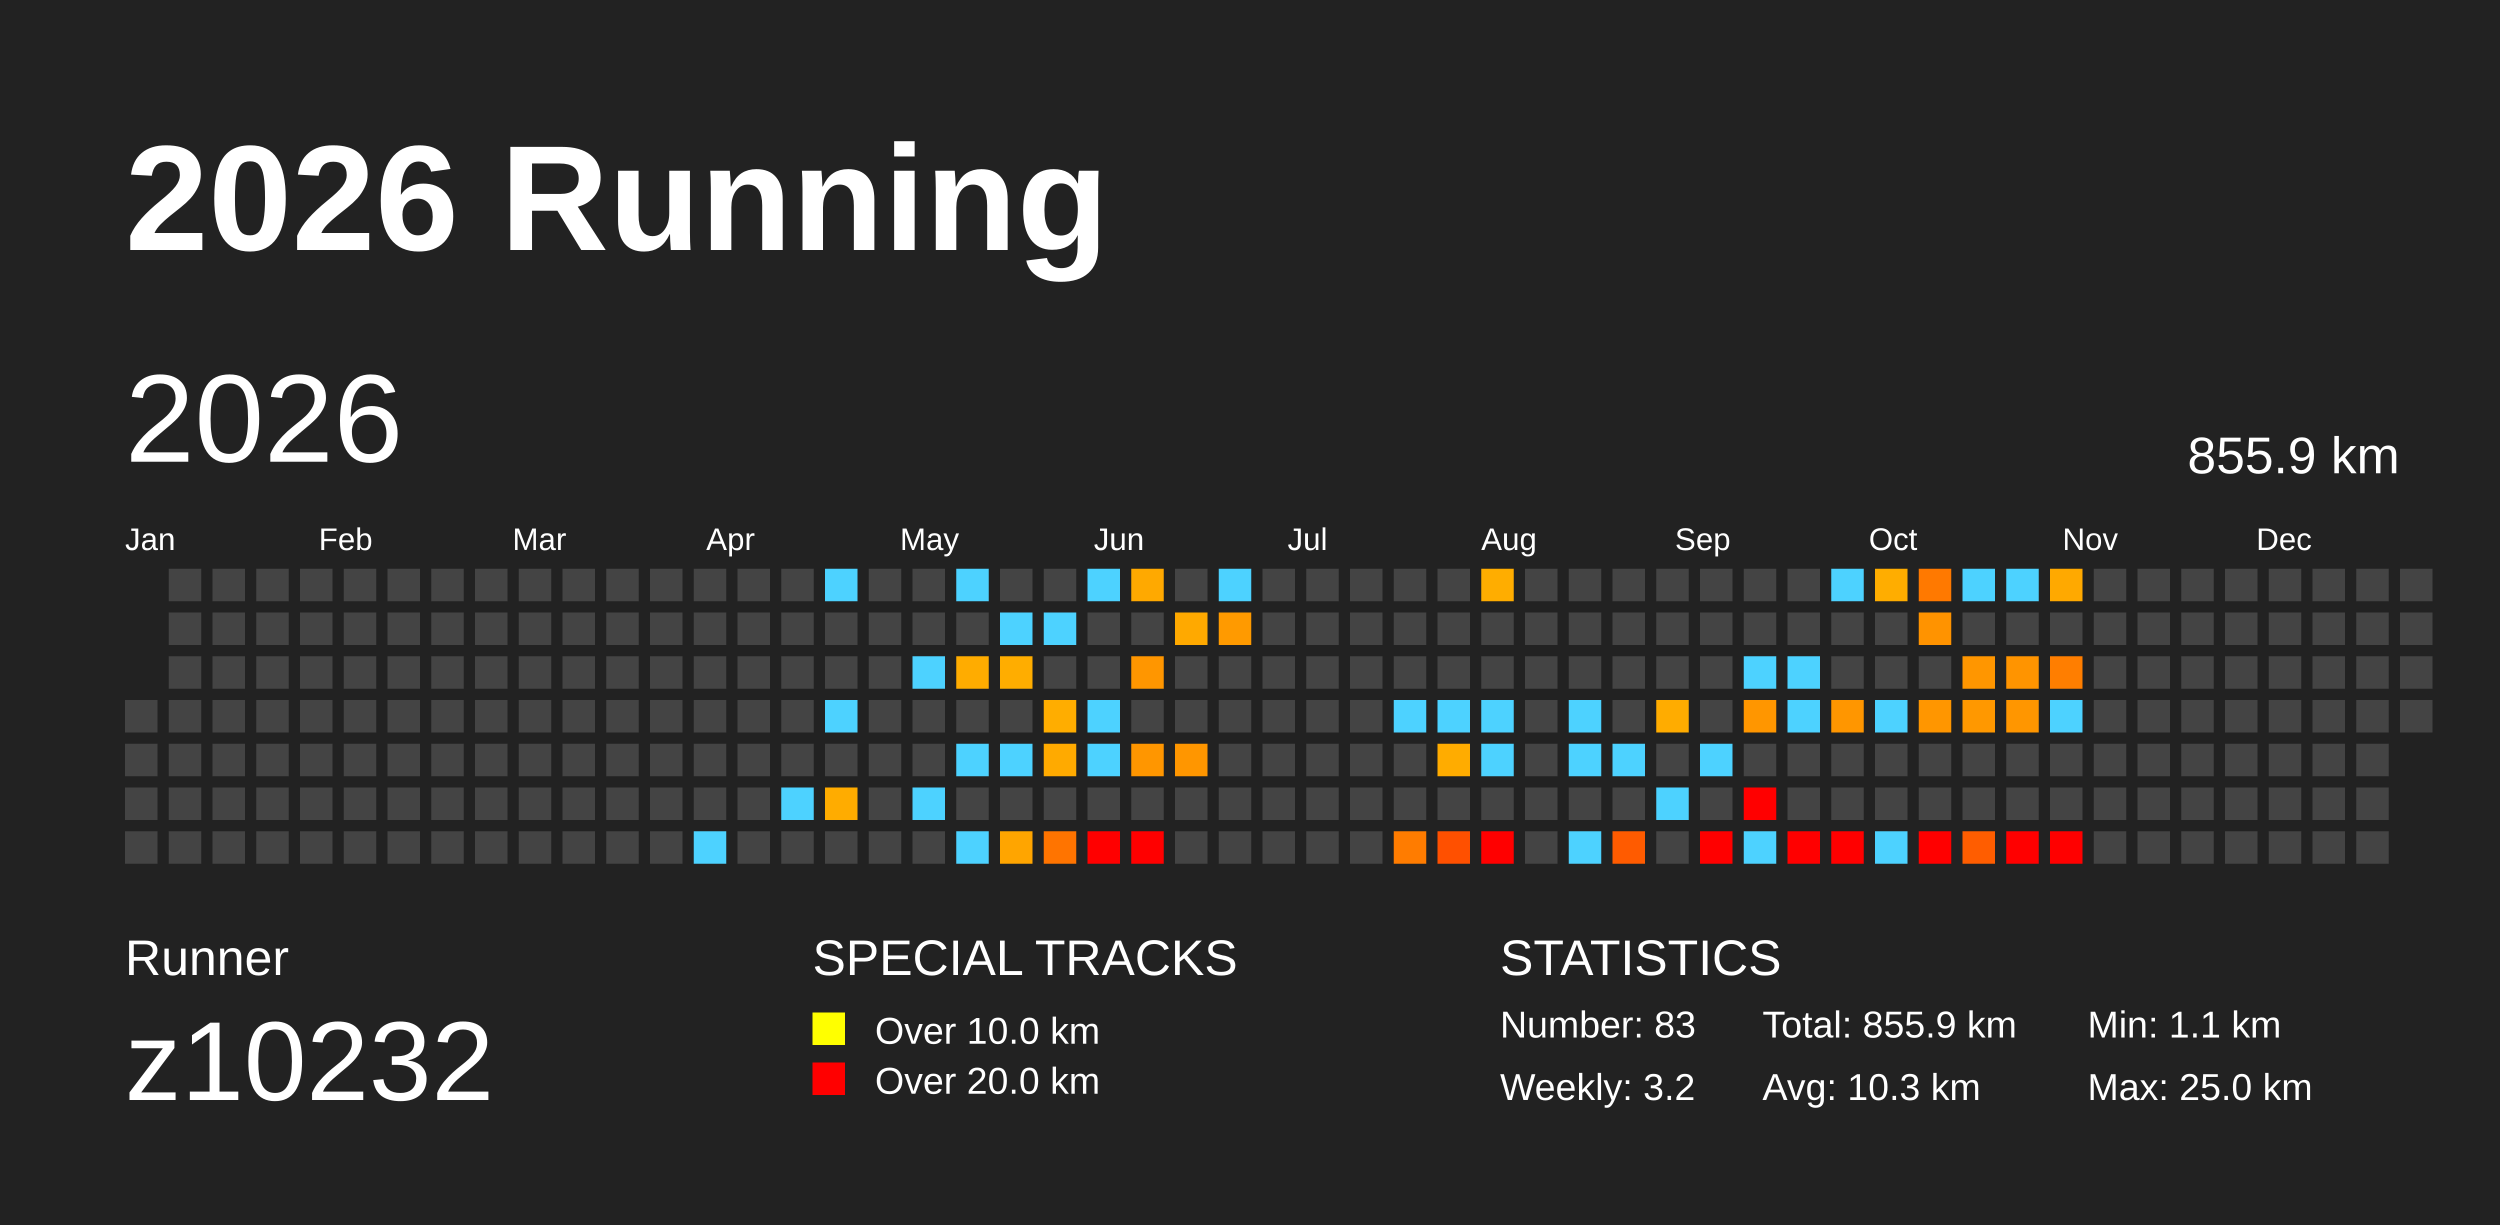
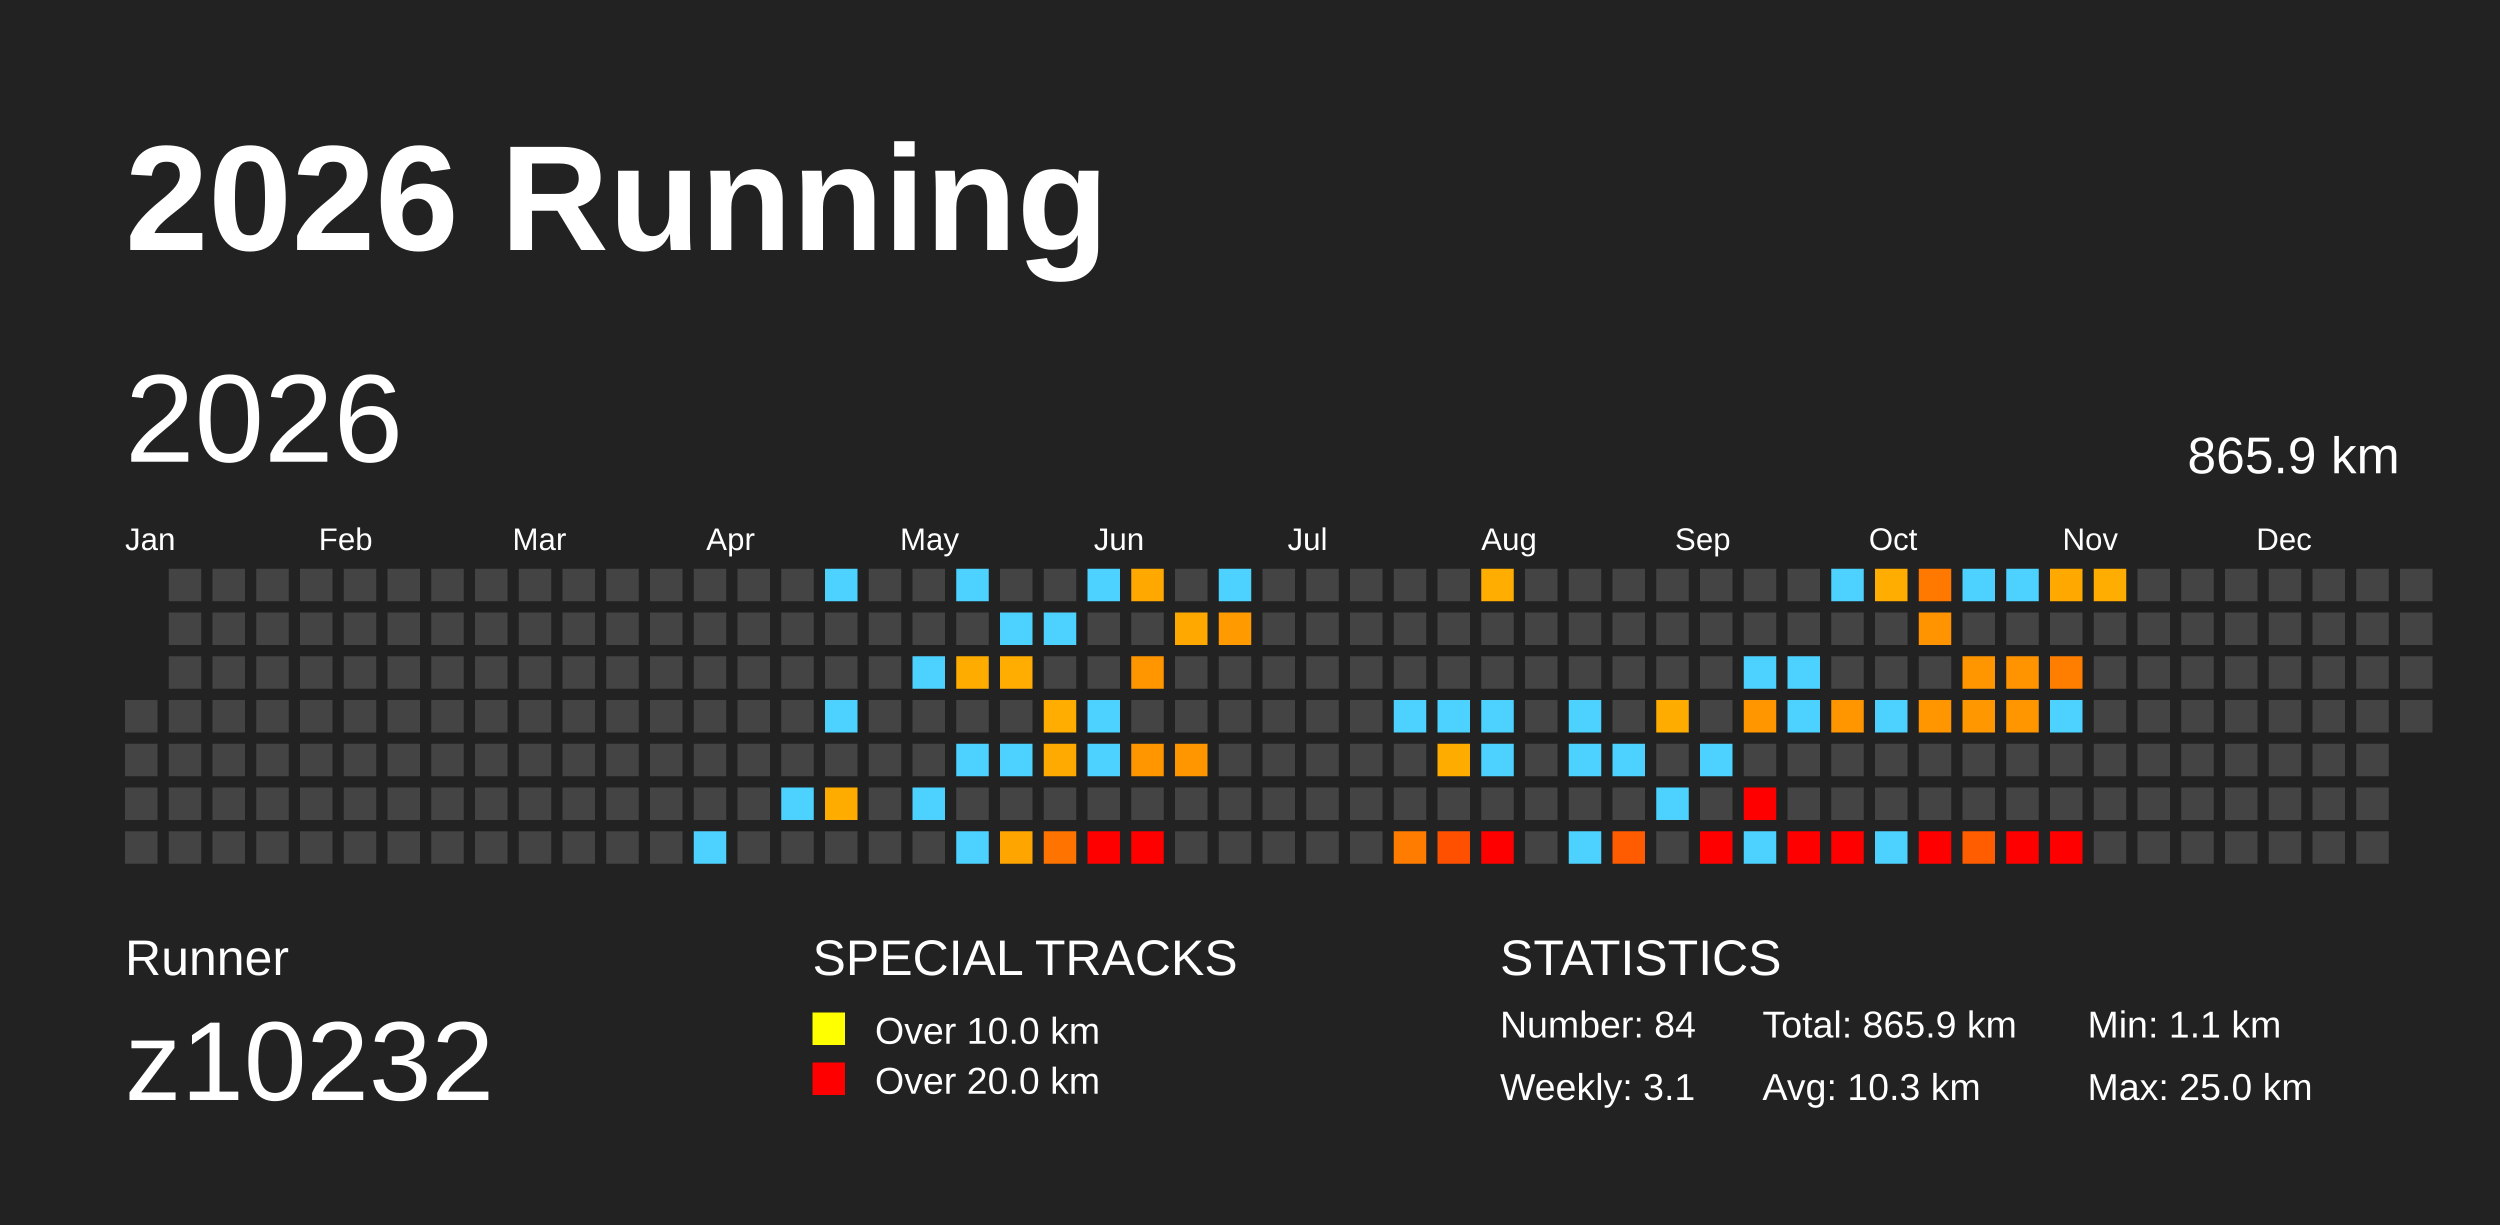
<svg xmlns="http://www.w3.org/2000/svg" baseProfile="full" height="98mm" version="1.1" viewBox="0,0,200,98" width="200mm">
  <defs>
    <pattern height="2" id="indoor-stripe" patternUnits="userSpaceOnUse" width="2">
      <line stroke="white" stroke-opacity="0.45" stroke-width="0.5" x1="0" x2="2" y1="2" y2="0" />
    </pattern>
  </defs>
  <rect fill="#222222" height="98" width="200" x="0" y="0" />
  <text fill="#FFFFFF" style="font-size:12px; font-family:Arial; font-weight:bold;" x="10" y="20">2026 Running</text>
  <text fill="#FFFFFF" style="font-size:4px; font-family:Arial" x="10" y="78">Runner</text>
  <text fill="#FFFFFF" style="font-size:9px; font-family:Arial" x="10" y="88">z10232</text>
  <text fill="#FFFFFF" style="font-size:4px; font-family:Arial" x="65" y="78">SPECIAL TRACKS</text>
  <rect fill="yellow" height="2.6" width="2.6" x="65" y="81" />
  <text fill="#FFFFFF" style="font-size:3px; font-family:Arial" x="70" y="83.5">Over 10.0 km</text>
  <rect fill="red" height="2.6" width="2.6" x="65" y="85" />
  <text fill="#FFFFFF" style="font-size:3px; font-family:Arial" x="70" y="87.5">Over 20.0 km</text>
  <text fill="#FFFFFF" style="font-size:4px; font-family:Arial" x="120" y="78">STATISTICS</text>
-   <text fill="#FFFFFF" style="font-size:3px; font-family:Arial" x="120" y="83">Number: 83</text>
-   <text fill="#FFFFFF" style="font-size:3px; font-family:Arial" x="120" y="88">Weekly: 3.2</text>
-   <text fill="#FFFFFF" style="font-size:3px; font-family:Arial" x="141" y="83">Total: 855.9 km</text>
+   <text fill="#FFFFFF" style="font-size:3px; font-family:Arial" x="120" y="83">Number: 84</text>
+   <text fill="#FFFFFF" style="font-size:3px; font-family:Arial" x="120" y="88">Weekly: 3.1</text>
+   <text fill="#FFFFFF" style="font-size:3px; font-family:Arial" x="141" y="83">Total: 865.9 km</text>
  <text fill="#FFFFFF" style="font-size:3px; font-family:Arial" x="141" y="88">Avg: 10.3 km</text>
  <text fill="#FFFFFF" style="font-size:3px; font-family:Arial" x="167" y="83">Min: 1.1 km</text>
  <text fill="#FFFFFF" style="font-size:3px; font-family:Arial" x="167" y="88">Max: 25.0 km</text>
  <text dominant-baseline="hanging" fill="#FFFFFF" style="font-size:10.0px; font-family:Arial;" x="10" y="30">2026</text>
-   <text dominant-baseline="hanging" fill="#FFFFFF" style="font-size:4.125px; font-family:Arial;" x="175" y="35">855.9 km</text>
+   <text dominant-baseline="hanging" fill="#FFFFFF" style="font-size:4.125px; font-family:Arial;" x="175" y="35">865.9 km</text>
  <text fill="#FFFFFF" style="font-size:2.5px; font-family:Arial" x="10.0" y="44">Jan</text>
  <text fill="#FFFFFF" style="font-size:2.5px; font-family:Arial" x="25.5" y="44">Feb</text>
  <text fill="#FFFFFF" style="font-size:2.5px; font-family:Arial" x="41.0" y="44">Mar</text>
  <text fill="#FFFFFF" style="font-size:2.5px; font-family:Arial" x="56.5" y="44">Apr</text>
  <text fill="#FFFFFF" style="font-size:2.5px; font-family:Arial" x="72.0" y="44">May</text>
  <text fill="#FFFFFF" style="font-size:2.5px; font-family:Arial" x="87.5" y="44">Jun</text>
  <text fill="#FFFFFF" style="font-size:2.5px; font-family:Arial" x="103.0" y="44">Jul</text>
  <text fill="#FFFFFF" style="font-size:2.5px; font-family:Arial" x="118.5" y="44">Aug</text>
  <text fill="#FFFFFF" style="font-size:2.5px; font-family:Arial" x="134.0" y="44">Sep</text>
  <text fill="#FFFFFF" style="font-size:2.5px; font-family:Arial" x="149.5" y="44">Oct</text>
  <text fill="#FFFFFF" style="font-size:2.5px; font-family:Arial" x="165.0" y="44">Nov</text>
  <text fill="#FFFFFF" style="font-size:2.5px; font-family:Arial" x="180.5" y="44">Dec</text>
  <rect fill="#444444" height="2.6" width="2.6" x="10.0" y="56.0" />
  <rect fill="#444444" height="2.6" width="2.6" x="10.0" y="59.5" />
  <rect fill="#444444" height="2.6" width="2.6" x="10.0" y="63.0" />
  <rect fill="#444444" height="2.6" width="2.6" x="10.0" y="66.5" />
  <rect fill="#444444" height="2.6" width="2.6" x="13.5" y="45.5" />
  <rect fill="#444444" height="2.6" width="2.6" x="13.5" y="49.0" />
  <rect fill="#444444" height="2.6" width="2.6" x="13.5" y="52.5" />
  <rect fill="#444444" height="2.6" width="2.6" x="13.5" y="56.0" />
  <rect fill="#444444" height="2.6" width="2.6" x="13.5" y="59.5" />
  <rect fill="#444444" height="2.6" width="2.6" x="13.5" y="63.0" />
  <rect fill="#444444" height="2.6" width="2.6" x="13.5" y="66.5" />
  <rect fill="#444444" height="2.6" width="2.6" x="17.0" y="45.5" />
  <rect fill="#444444" height="2.6" width="2.6" x="17.0" y="49.0" />
  <rect fill="#444444" height="2.6" width="2.6" x="17.0" y="52.5" />
  <rect fill="#444444" height="2.6" width="2.6" x="17.0" y="56.0" />
  <rect fill="#444444" height="2.6" width="2.6" x="17.0" y="59.5" />
  <rect fill="#444444" height="2.6" width="2.6" x="17.0" y="63.0" />
  <rect fill="#444444" height="2.6" width="2.6" x="17.0" y="66.5" />
  <rect fill="#444444" height="2.6" width="2.6" x="20.5" y="45.5" />
  <rect fill="#444444" height="2.6" width="2.6" x="20.5" y="49.0" />
  <rect fill="#444444" height="2.6" width="2.6" x="20.5" y="52.5" />
  <rect fill="#444444" height="2.6" width="2.6" x="20.5" y="56.0" />
  <rect fill="#444444" height="2.6" width="2.6" x="20.5" y="59.5" />
  <rect fill="#444444" height="2.6" width="2.6" x="20.5" y="63.0" />
  <rect fill="#444444" height="2.6" width="2.6" x="20.5" y="66.5" />
  <rect fill="#444444" height="2.6" width="2.6" x="24.0" y="45.5" />
  <rect fill="#444444" height="2.6" width="2.6" x="24.0" y="49.0" />
  <rect fill="#444444" height="2.6" width="2.6" x="24.0" y="52.5" />
  <rect fill="#444444" height="2.6" width="2.6" x="24.0" y="56.0" />
  <rect fill="#444444" height="2.6" width="2.6" x="24.0" y="59.5" />
  <rect fill="#444444" height="2.6" width="2.6" x="24.0" y="63.0" />
  <rect fill="#444444" height="2.6" width="2.6" x="24.0" y="66.5" />
  <rect fill="#444444" height="2.6" width="2.6" x="27.5" y="45.5" />
  <rect fill="#444444" height="2.6" width="2.6" x="27.5" y="49.0" />
  <rect fill="#444444" height="2.6" width="2.6" x="27.5" y="52.5" />
  <rect fill="#444444" height="2.6" width="2.6" x="27.5" y="56.0" />
  <rect fill="#444444" height="2.6" width="2.6" x="27.5" y="59.5" />
  <rect fill="#444444" height="2.6" width="2.6" x="27.5" y="63.0" />
  <rect fill="#444444" height="2.6" width="2.6" x="27.5" y="66.5" />
  <rect fill="#444444" height="2.6" width="2.6" x="31.0" y="45.5" />
  <rect fill="#444444" height="2.6" width="2.6" x="31.0" y="49.0" />
  <rect fill="#444444" height="2.6" width="2.6" x="31.0" y="52.5" />
  <rect fill="#444444" height="2.6" width="2.6" x="31.0" y="56.0" />
  <rect fill="#444444" height="2.6" width="2.6" x="31.0" y="59.5" />
  <rect fill="#444444" height="2.6" width="2.6" x="31.0" y="63.0" />
  <rect fill="#444444" height="2.6" width="2.6" x="31.0" y="66.5" />
  <rect fill="#444444" height="2.6" width="2.6" x="34.5" y="45.5" />
  <rect fill="#444444" height="2.6" width="2.6" x="34.5" y="49.0" />
  <rect fill="#444444" height="2.6" width="2.6" x="34.5" y="52.5" />
  <rect fill="#444444" height="2.6" width="2.6" x="34.5" y="56.0" />
  <rect fill="#444444" height="2.6" width="2.6" x="34.5" y="59.5" />
  <rect fill="#444444" height="2.6" width="2.6" x="34.5" y="63.0" />
  <rect fill="#444444" height="2.6" width="2.6" x="34.5" y="66.5" />
  <rect fill="#444444" height="2.6" width="2.6" x="38.0" y="45.5" />
  <rect fill="#444444" height="2.6" width="2.6" x="38.0" y="49.0" />
  <rect fill="#444444" height="2.6" width="2.6" x="38.0" y="52.5" />
  <rect fill="#444444" height="2.6" width="2.6" x="38.0" y="56.0" />
  <rect fill="#444444" height="2.6" width="2.6" x="38.0" y="59.5" />
  <rect fill="#444444" height="2.6" width="2.6" x="38.0" y="63.0" />
  <rect fill="#444444" height="2.6" width="2.6" x="38.0" y="66.5" />
  <rect fill="#444444" height="2.6" width="2.6" x="41.5" y="45.5" />
  <rect fill="#444444" height="2.6" width="2.6" x="41.5" y="49.0" />
  <rect fill="#444444" height="2.6" width="2.6" x="41.5" y="52.5" />
  <rect fill="#444444" height="2.6" width="2.6" x="41.5" y="56.0" />
  <rect fill="#444444" height="2.6" width="2.6" x="41.5" y="59.5" />
  <rect fill="#444444" height="2.6" width="2.6" x="41.5" y="63.0" />
  <rect fill="#444444" height="2.6" width="2.6" x="41.5" y="66.5" />
  <rect fill="#444444" height="2.6" width="2.6" x="45.0" y="45.5" />
  <rect fill="#444444" height="2.6" width="2.6" x="45.0" y="49.0" />
  <rect fill="#444444" height="2.6" width="2.6" x="45.0" y="52.5" />
  <rect fill="#444444" height="2.6" width="2.6" x="45.0" y="56.0" />
  <rect fill="#444444" height="2.6" width="2.6" x="45.0" y="59.5" />
  <rect fill="#444444" height="2.6" width="2.6" x="45.0" y="63.0" />
  <rect fill="#444444" height="2.6" width="2.6" x="45.0" y="66.5" />
  <rect fill="#444444" height="2.6" width="2.6" x="48.5" y="45.5" />
  <rect fill="#444444" height="2.6" width="2.6" x="48.5" y="49.0" />
  <rect fill="#444444" height="2.6" width="2.6" x="48.5" y="52.5" />
  <rect fill="#444444" height="2.6" width="2.6" x="48.5" y="56.0" />
  <rect fill="#444444" height="2.6" width="2.6" x="48.5" y="59.5" />
  <rect fill="#444444" height="2.6" width="2.6" x="48.5" y="63.0" />
  <rect fill="#444444" height="2.6" width="2.6" x="48.5" y="66.5" />
  <rect fill="#444444" height="2.6" width="2.6" x="52.0" y="45.5" />
  <rect fill="#444444" height="2.6" width="2.6" x="52.0" y="49.0" />
  <rect fill="#444444" height="2.6" width="2.6" x="52.0" y="52.5" />
  <rect fill="#444444" height="2.6" width="2.6" x="52.0" y="56.0" />
  <rect fill="#444444" height="2.6" width="2.6" x="52.0" y="59.5" />
  <rect fill="#444444" height="2.6" width="2.6" x="52.0" y="63.0" />
  <rect fill="#444444" height="2.6" width="2.6" x="52.0" y="66.5" />
  <rect fill="#444444" height="2.6" width="2.6" x="55.5" y="45.5" />
  <rect fill="#444444" height="2.6" width="2.6" x="55.5" y="49.0" />
  <rect fill="#444444" height="2.6" width="2.6" x="55.5" y="52.5" />
  <rect fill="#444444" height="2.6" width="2.6" x="55.5" y="56.0" />
  <rect fill="#444444" height="2.6" width="2.6" x="55.5" y="59.5" />
  <rect fill="#444444" height="2.6" width="2.6" x="55.5" y="63.0" />
  <rect fill="#4dd2ff" height="2.6" width="2.6" x="55.5" y="66.5" />
  <rect fill="#444444" height="2.6" width="2.6" x="59.0" y="45.5" />
  <rect fill="#444444" height="2.6" width="2.6" x="59.0" y="49.0" />
  <rect fill="#444444" height="2.6" width="2.6" x="59.0" y="52.5" />
  <rect fill="#444444" height="2.6" width="2.6" x="59.0" y="56.0" />
  <rect fill="#444444" height="2.6" width="2.6" x="59.0" y="59.5" />
  <rect fill="#444444" height="2.6" width="2.6" x="59.0" y="63.0" />
  <rect fill="#444444" height="2.6" width="2.6" x="59.0" y="66.5" />
  <rect fill="#444444" height="2.6" width="2.6" x="62.5" y="45.5" />
  <rect fill="#444444" height="2.6" width="2.6" x="62.5" y="49.0" />
  <rect fill="#444444" height="2.6" width="2.6" x="62.5" y="52.5" />
  <rect fill="#444444" height="2.6" width="2.6" x="62.5" y="56.0" />
  <rect fill="#444444" height="2.6" width="2.6" x="62.5" y="59.5" />
  <rect fill="#4dd2ff" height="2.6" width="2.6" x="62.5" y="63.0" />
  <rect fill="#444444" height="2.6" width="2.6" x="62.5" y="66.5" />
  <rect fill="#4dd2ff" height="2.6" width="2.6" x="66.0" y="45.5" />
  <rect fill="#444444" height="2.6" width="2.6" x="66.0" y="49.0" />
  <rect fill="#444444" height="2.6" width="2.6" x="66.0" y="52.5" />
  <rect fill="#4dd2ff" height="2.6" width="2.6" x="66.0" y="56.0" />
  <rect fill="#444444" height="2.6" width="2.6" x="66.0" y="59.5" />
  <rect fill="#ffac00" height="2.6" width="2.6" x="66.0" y="63.0" />
  <rect fill="#444444" height="2.6" width="2.6" x="66.0" y="66.5" />
  <rect fill="#444444" height="2.6" width="2.6" x="69.5" y="45.5" />
  <rect fill="#444444" height="2.6" width="2.6" x="69.5" y="49.0" />
  <rect fill="#444444" height="2.6" width="2.6" x="69.5" y="52.5" />
  <rect fill="#444444" height="2.6" width="2.6" x="69.5" y="56.0" />
  <rect fill="#444444" height="2.6" width="2.6" x="69.5" y="59.5" />
  <rect fill="#444444" height="2.6" width="2.6" x="69.5" y="63.0" />
  <rect fill="#444444" height="2.6" width="2.6" x="69.5" y="66.5" />
  <rect fill="#444444" height="2.6" width="2.6" x="73.0" y="45.5" />
  <rect fill="#444444" height="2.6" width="2.6" x="73.0" y="49.0" />
  <rect fill="#4dd2ff" height="2.6" width="2.6" x="73.0" y="52.5" />
  <rect fill="#444444" height="2.6" width="2.6" x="73.0" y="56.0" />
  <rect fill="#444444" height="2.6" width="2.6" x="73.0" y="59.5" />
  <rect fill="#4dd2ff" height="2.6" width="2.6" x="73.0" y="63.0" />
  <rect fill="#444444" height="2.6" width="2.6" x="73.0" y="66.5" />
  <rect fill="#4dd2ff" height="2.6" width="2.6" x="76.5" y="45.5" />
  <rect fill="#444444" height="2.6" width="2.6" x="76.5" y="49.0" />
  <rect fill="#ffac00" height="2.6" width="2.6" x="76.5" y="52.5" />
  <rect fill="#444444" height="2.6" width="2.6" x="76.5" y="56.0" />
  <rect fill="#4dd2ff" height="2.6" width="2.6" x="76.5" y="59.5" />
  <rect fill="#444444" height="2.6" width="2.6" x="76.5" y="63.0" />
  <rect fill="#4dd2ff" height="2.6" width="2.6" x="76.5" y="66.5" />
  <rect fill="#444444" height="2.6" width="2.6" x="80.0" y="45.5" />
  <rect fill="#4dd2ff" height="2.6" width="2.6" x="80.0" y="49.0" />
  <rect fill="#ffad00" height="2.6" width="2.6" x="80.0" y="52.5" />
  <rect fill="#444444" height="2.6" width="2.6" x="80.0" y="56.0" />
  <rect fill="#4dd2ff" height="2.6" width="2.6" x="80.0" y="59.5" />
  <rect fill="#444444" height="2.6" width="2.6" x="80.0" y="63.0" />
  <rect fill="#ffa500" height="2.6" width="2.6" x="80.0" y="66.5" />
  <rect fill="#444444" height="2.6" width="2.6" x="83.5" y="45.5" />
  <rect fill="#4dd2ff" height="2.6" width="2.6" x="83.5" y="49.0" />
  <rect fill="#444444" height="2.6" width="2.6" x="83.5" y="52.5" />
  <rect fill="#ffad00" height="2.6" width="2.6" x="83.5" y="56.0" />
  <rect fill="#ffaa00" height="2.6" width="2.6" x="83.5" y="59.5" />
  <rect fill="#444444" height="2.6" width="2.6" x="83.5" y="63.0" />
  <rect fill="#ff7400" height="2.6" width="2.6" x="83.5" y="66.5" />
  <rect fill="#4dd2ff" height="2.6" width="2.6" x="87.0" y="45.5" />
  <rect fill="#444444" height="2.6" width="2.6" x="87.0" y="49.0" />
  <rect fill="#444444" height="2.6" width="2.6" x="87.0" y="52.5" />
  <rect fill="#4dd2ff" height="2.6" width="2.6" x="87.0" y="56.0" />
  <rect fill="#4dd2ff" height="2.6" width="2.6" x="87.0" y="59.5" />
  <rect fill="#444444" height="2.6" width="2.6" x="87.0" y="63.0" />
  <rect fill="red" height="2.6" width="2.6" x="87.0" y="66.5" />
  <rect fill="#ffa900" height="2.6" width="2.6" x="90.5" y="45.5" />
  <rect fill="#444444" height="2.6" width="2.6" x="90.5" y="49.0" />
  <rect fill="#ff9600" height="2.6" width="2.6" x="90.5" y="52.5" />
  <rect fill="#444444" height="2.6" width="2.6" x="90.5" y="56.0" />
  <rect fill="#ff9600" height="2.6" width="2.6" x="90.5" y="59.5" />
  <rect fill="#444444" height="2.6" width="2.6" x="90.5" y="63.0" />
  <rect fill="red" height="2.6" width="2.6" x="90.5" y="66.5" />
  <rect fill="#444444" height="2.6" width="2.6" x="94.0" y="45.5" />
  <rect fill="#ffa900" height="2.6" width="2.6" x="94.0" y="49.0" />
  <rect fill="#444444" height="2.6" width="2.6" x="94.0" y="52.5" />
  <rect fill="#444444" height="2.6" width="2.6" x="94.0" y="56.0" />
  <rect fill="#ff9600" height="2.6" width="2.6" x="94.0" y="59.5" />
  <rect fill="#444444" height="2.6" width="2.6" x="94.0" y="63.0" />
  <rect fill="#444444" height="2.6" width="2.6" x="94.0" y="66.5" />
  <rect fill="#4dd2ff" height="2.6" width="2.6" x="97.5" y="45.5" />
  <rect fill="#ff9a00" height="2.6" width="2.6" x="97.5" y="49.0" />
  <rect fill="#444444" height="2.6" width="2.6" x="97.5" y="52.5" />
  <rect fill="#444444" height="2.6" width="2.6" x="97.5" y="56.0" />
  <rect fill="#444444" height="2.6" width="2.6" x="97.5" y="59.5" />
  <rect fill="#444444" height="2.6" width="2.6" x="97.5" y="63.0" />
  <rect fill="#444444" height="2.6" width="2.6" x="97.5" y="66.5" />
  <rect fill="#444444" height="2.6" width="2.6" x="101.0" y="45.5" />
  <rect fill="#444444" height="2.6" width="2.6" x="101.0" y="49.0" />
  <rect fill="#444444" height="2.6" width="2.6" x="101.0" y="52.5" />
  <rect fill="#444444" height="2.6" width="2.6" x="101.0" y="56.0" />
  <rect fill="#444444" height="2.6" width="2.6" x="101.0" y="59.5" />
  <rect fill="#444444" height="2.6" width="2.6" x="101.0" y="63.0" />
  <rect fill="#444444" height="2.6" width="2.6" x="101.0" y="66.5" />
  <rect fill="#444444" height="2.6" width="2.6" x="104.5" y="45.5" />
  <rect fill="#444444" height="2.6" width="2.6" x="104.5" y="49.0" />
  <rect fill="#444444" height="2.6" width="2.6" x="104.5" y="52.5" />
  <rect fill="#444444" height="2.6" width="2.6" x="104.5" y="56.0" />
  <rect fill="#444444" height="2.6" width="2.6" x="104.5" y="59.5" />
  <rect fill="#444444" height="2.6" width="2.6" x="104.5" y="63.0" />
  <rect fill="#444444" height="2.6" width="2.6" x="104.5" y="66.5" />
  <rect fill="#444444" height="2.6" width="2.6" x="108.0" y="45.5" />
  <rect fill="#444444" height="2.6" width="2.6" x="108.0" y="49.0" />
  <rect fill="#444444" height="2.6" width="2.6" x="108.0" y="52.5" />
  <rect fill="#444444" height="2.6" width="2.6" x="108.0" y="56.0" />
  <rect fill="#444444" height="2.6" width="2.6" x="108.0" y="59.5" />
  <rect fill="#444444" height="2.6" width="2.6" x="108.0" y="63.0" />
  <rect fill="#444444" height="2.6" width="2.6" x="108.0" y="66.5" />
  <rect fill="#444444" height="2.6" width="2.6" x="111.5" y="45.5" />
  <rect fill="#444444" height="2.6" width="2.6" x="111.5" y="49.0" />
  <rect fill="#444444" height="2.6" width="2.6" x="111.5" y="52.5" />
  <rect fill="#4dd2ff" height="2.6" width="2.6" x="111.5" y="56.0" />
  <rect fill="#444444" height="2.6" width="2.6" x="111.5" y="59.5" />
  <rect fill="#444444" height="2.6" width="2.6" x="111.5" y="63.0" />
  <rect fill="#ff7c00" height="2.6" width="2.6" x="111.5" y="66.5" />
  <rect fill="#444444" height="2.6" width="2.6" x="115.0" y="45.5" />
  <rect fill="#444444" height="2.6" width="2.6" x="115.0" y="49.0" />
  <rect fill="#444444" height="2.6" width="2.6" x="115.0" y="52.5" />
  <rect fill="#4dd2ff" height="2.6" width="2.6" x="115.0" y="56.0" />
  <rect fill="#ffac00" height="2.6" width="2.6" x="115.0" y="59.5" />
  <rect fill="#444444" height="2.6" width="2.6" x="115.0" y="63.0" />
  <rect fill="#ff5000" height="2.6" width="2.6" x="115.0" y="66.5" />
  <rect fill="#ffad00" height="2.6" width="2.6" x="118.5" y="45.5" />
  <rect fill="#444444" height="2.6" width="2.6" x="118.5" y="49.0" />
  <rect fill="#444444" height="2.6" width="2.6" x="118.5" y="52.5" />
  <rect fill="#4dd2ff" height="2.6" width="2.6" x="118.5" y="56.0" />
  <rect fill="#4dd2ff" height="2.6" width="2.6" x="118.5" y="59.5" />
  <rect fill="#444444" height="2.6" width="2.6" x="118.5" y="63.0" />
  <rect fill="red" height="2.6" width="2.6" x="118.5" y="66.5" />
  <rect fill="#444444" height="2.6" width="2.6" x="122.0" y="45.5" />
  <rect fill="#444444" height="2.6" width="2.6" x="122.0" y="49.0" />
  <rect fill="#444444" height="2.6" width="2.6" x="122.0" y="52.5" />
  <rect fill="#444444" height="2.6" width="2.6" x="122.0" y="56.0" />
  <rect fill="#444444" height="2.6" width="2.6" x="122.0" y="59.5" />
  <rect fill="#444444" height="2.6" width="2.6" x="122.0" y="63.0" />
  <rect fill="#444444" height="2.6" width="2.6" x="122.0" y="66.5" />
  <rect fill="#444444" height="2.6" width="2.6" x="125.5" y="45.5" />
  <rect fill="#444444" height="2.6" width="2.6" x="125.5" y="49.0" />
  <rect fill="#444444" height="2.6" width="2.6" x="125.5" y="52.5" />
  <rect fill="#4dd2ff" height="2.6" width="2.6" x="125.5" y="56.0" />
  <rect fill="#4dd2ff" height="2.6" width="2.6" x="125.5" y="59.5" />
  <rect fill="#444444" height="2.6" width="2.6" x="125.5" y="63.0" />
  <rect fill="#4dd2ff" height="2.6" width="2.6" x="125.5" y="66.5" />
  <rect fill="#444444" height="2.6" width="2.6" x="129.0" y="45.5" />
  <rect fill="#444444" height="2.6" width="2.6" x="129.0" y="49.0" />
  <rect fill="#444444" height="2.6" width="2.6" x="129.0" y="52.5" />
  <rect fill="#444444" height="2.6" width="2.6" x="129.0" y="56.0" />
  <rect fill="#4dd2ff" height="2.6" width="2.6" x="129.0" y="59.5" />
  <rect fill="#444444" height="2.6" width="2.6" x="129.0" y="63.0" />
  <rect fill="#ff5b00" height="2.6" width="2.6" x="129.0" y="66.5" />
  <rect fill="#444444" height="2.6" width="2.6" x="132.5" y="45.5" />
  <rect fill="#444444" height="2.6" width="2.6" x="132.5" y="49.0" />
  <rect fill="#444444" height="2.6" width="2.6" x="132.5" y="52.5" />
  <rect fill="#ffac00" height="2.6" width="2.6" x="132.5" y="56.0" />
  <rect fill="#444444" height="2.6" width="2.6" x="132.5" y="59.5" />
  <rect fill="#4dd2ff" height="2.6" width="2.6" x="132.5" y="63.0" />
  <rect fill="#444444" height="2.6" width="2.6" x="132.5" y="66.5" />
  <rect fill="#444444" height="2.6" width="2.6" x="136.0" y="45.5" />
  <rect fill="#444444" height="2.6" width="2.6" x="136.0" y="49.0" />
  <rect fill="#444444" height="2.6" width="2.6" x="136.0" y="52.5" />
  <rect fill="#444444" height="2.6" width="2.6" x="136.0" y="56.0" />
  <rect fill="#4dd2ff" height="2.6" width="2.6" x="136.0" y="59.5" />
  <rect fill="#444444" height="2.6" width="2.6" x="136.0" y="63.0" />
  <rect fill="red" height="2.6" width="2.6" x="136.0" y="66.5" />
  <rect fill="#444444" height="2.6" width="2.6" x="139.5" y="45.5" />
  <rect fill="#444444" height="2.6" width="2.6" x="139.5" y="49.0" />
  <rect fill="#4dd2ff" height="2.6" width="2.6" x="139.5" y="52.5" />
  <rect fill="#ff9600" height="2.6" width="2.6" x="139.5" y="56.0" />
  <rect fill="#444444" height="2.6" width="2.6" x="139.5" y="59.5" />
  <rect fill="red" height="2.6" width="2.6" x="139.5" y="63.0" />
  <rect fill="#4dd2ff" height="2.6" width="2.6" x="139.5" y="66.5" />
  <rect fill="#444444" height="2.6" width="2.6" x="143.0" y="45.5" />
  <rect fill="#444444" height="2.6" width="2.6" x="143.0" y="49.0" />
  <rect fill="#4dd2ff" height="2.6" width="2.6" x="143.0" y="52.5" />
  <rect fill="#4dd2ff" height="2.6" width="2.6" x="143.0" y="56.0" />
  <rect fill="#444444" height="2.6" width="2.6" x="143.0" y="59.5" />
  <rect fill="#444444" height="2.6" width="2.6" x="143.0" y="63.0" />
  <rect fill="red" height="2.6" width="2.6" x="143.0" y="66.5" />
  <rect fill="#4dd2ff" height="2.6" width="2.6" x="146.5" y="45.5" />
  <rect fill="#444444" height="2.6" width="2.6" x="146.5" y="49.0" />
  <rect fill="#444444" height="2.6" width="2.6" x="146.5" y="52.5" />
  <rect fill="#ff9600" height="2.6" width="2.6" x="146.5" y="56.0" />
  <rect fill="#444444" height="2.6" width="2.6" x="146.5" y="59.5" />
  <rect fill="#444444" height="2.6" width="2.6" x="146.5" y="63.0" />
  <rect fill="red" height="2.6" width="2.6" x="146.5" y="66.5" />
  <rect fill="#ffad00" height="2.6" width="2.6" x="150.0" y="45.5" />
  <rect fill="#444444" height="2.6" width="2.6" x="150.0" y="49.0" />
  <rect fill="#444444" height="2.6" width="2.6" x="150.0" y="52.5" />
  <rect fill="#4dd2ff" height="2.6" width="2.6" x="150.0" y="56.0" />
  <rect fill="#444444" height="2.6" width="2.6" x="150.0" y="59.5" />
  <rect fill="#444444" height="2.6" width="2.6" x="150.0" y="63.0" />
  <rect fill="#4dd2ff" height="2.6" width="2.6" x="150.0" y="66.5" />
  <rect fill="#ff7900" height="2.6" width="2.6" x="153.5" y="45.5" />
  <rect fill="#ff9300" height="2.6" width="2.6" x="153.5" y="49.0" />
  <rect fill="#444444" height="2.6" width="2.6" x="153.5" y="52.5" />
  <rect fill="#ff9600" height="2.6" width="2.6" x="153.5" y="56.0" />
  <rect fill="#444444" height="2.6" width="2.6" x="153.5" y="59.5" />
  <rect fill="#444444" height="2.6" width="2.6" x="153.5" y="63.0" />
  <rect fill="red" height="2.6" width="2.6" x="153.5" y="66.5" />
  <rect fill="#4dd2ff" height="2.6" width="2.6" x="157.0" y="45.5" />
  <rect fill="#444444" height="2.6" width="2.6" x="157.0" y="49.0" />
  <rect fill="#ff9600" height="2.6" width="2.6" x="157.0" y="52.5" />
  <rect fill="#ff9800" height="2.6" width="2.6" x="157.0" y="56.0" />
  <rect fill="#444444" height="2.6" width="2.6" x="157.0" y="59.5" />
  <rect fill="#444444" height="2.6" width="2.6" x="157.0" y="63.0" />
  <rect fill="#ff5d00" height="2.6" width="2.6" x="157.0" y="66.5" />
  <rect fill="#4dd2ff" height="2.6" width="2.6" x="160.5" y="45.5" />
  <rect fill="#444444" height="2.6" width="2.6" x="160.5" y="49.0" />
  <rect fill="#ff9400" height="2.6" width="2.6" x="160.5" y="52.5" />
  <rect fill="#ff9600" height="2.6" width="2.6" x="160.5" y="56.0" />
  <rect fill="#444444" height="2.6" width="2.6" x="160.5" y="59.5" />
  <rect fill="#444444" height="2.6" width="2.6" x="160.5" y="63.0" />
  <rect fill="red" height="2.6" width="2.6" x="160.5" y="66.5" />
  <rect fill="#ffa900" height="2.6" width="2.6" x="164.0" y="45.5" />
  <rect fill="#444444" height="2.6" width="2.6" x="164.0" y="49.0" />
  <rect fill="#ff7e00" height="2.6" width="2.6" x="164.0" y="52.5" />
  <rect fill="#4dd2ff" height="2.6" width="2.6" x="164.0" y="56.0" />
  <rect fill="#444444" height="2.6" width="2.6" x="164.0" y="59.5" />
  <rect fill="#444444" height="2.6" width="2.6" x="164.0" y="63.0" />
  <rect fill="red" height="2.6" width="2.6" x="164.0" y="66.5" />
-   <rect fill="#444444" height="2.6" width="2.6" x="167.5" y="45.5" />
+   <rect fill="#ffad00" height="2.6" width="2.6" x="167.5" y="45.5" />
  <rect fill="#444444" height="2.6" width="2.6" x="167.5" y="49.0" />
  <rect fill="#444444" height="2.6" width="2.6" x="167.5" y="52.5" />
  <rect fill="#444444" height="2.6" width="2.6" x="167.5" y="56.0" />
  <rect fill="#444444" height="2.6" width="2.6" x="167.5" y="59.5" />
  <rect fill="#444444" height="2.6" width="2.6" x="167.5" y="63.0" />
  <rect fill="#444444" height="2.6" width="2.6" x="167.5" y="66.5" />
  <rect fill="#444444" height="2.6" width="2.6" x="171.0" y="45.5" />
  <rect fill="#444444" height="2.6" width="2.6" x="171.0" y="49.0" />
  <rect fill="#444444" height="2.6" width="2.6" x="171.0" y="52.5" />
  <rect fill="#444444" height="2.6" width="2.6" x="171.0" y="56.0" />
  <rect fill="#444444" height="2.6" width="2.6" x="171.0" y="59.5" />
  <rect fill="#444444" height="2.6" width="2.6" x="171.0" y="63.0" />
  <rect fill="#444444" height="2.6" width="2.6" x="171.0" y="66.5" />
  <rect fill="#444444" height="2.6" width="2.6" x="174.5" y="45.5" />
  <rect fill="#444444" height="2.6" width="2.6" x="174.5" y="49.0" />
  <rect fill="#444444" height="2.6" width="2.6" x="174.5" y="52.5" />
  <rect fill="#444444" height="2.6" width="2.6" x="174.5" y="56.0" />
  <rect fill="#444444" height="2.6" width="2.6" x="174.5" y="59.5" />
  <rect fill="#444444" height="2.6" width="2.6" x="174.5" y="63.0" />
  <rect fill="#444444" height="2.6" width="2.6" x="174.5" y="66.5" />
  <rect fill="#444444" height="2.6" width="2.6" x="178.0" y="45.5" />
  <rect fill="#444444" height="2.6" width="2.6" x="178.0" y="49.0" />
  <rect fill="#444444" height="2.6" width="2.6" x="178.0" y="52.5" />
  <rect fill="#444444" height="2.6" width="2.6" x="178.0" y="56.0" />
  <rect fill="#444444" height="2.6" width="2.6" x="178.0" y="59.5" />
  <rect fill="#444444" height="2.6" width="2.6" x="178.0" y="63.0" />
  <rect fill="#444444" height="2.6" width="2.6" x="178.0" y="66.5" />
  <rect fill="#444444" height="2.6" width="2.6" x="181.5" y="45.5" />
  <rect fill="#444444" height="2.6" width="2.6" x="181.5" y="49.0" />
  <rect fill="#444444" height="2.6" width="2.6" x="181.5" y="52.5" />
  <rect fill="#444444" height="2.6" width="2.6" x="181.5" y="56.0" />
  <rect fill="#444444" height="2.6" width="2.6" x="181.5" y="59.5" />
  <rect fill="#444444" height="2.6" width="2.6" x="181.5" y="63.0" />
  <rect fill="#444444" height="2.6" width="2.6" x="181.5" y="66.5" />
  <rect fill="#444444" height="2.6" width="2.6" x="185.0" y="45.5" />
  <rect fill="#444444" height="2.6" width="2.6" x="185.0" y="49.0" />
  <rect fill="#444444" height="2.6" width="2.6" x="185.0" y="52.5" />
  <rect fill="#444444" height="2.6" width="2.6" x="185.0" y="56.0" />
  <rect fill="#444444" height="2.6" width="2.6" x="185.0" y="59.5" />
  <rect fill="#444444" height="2.6" width="2.6" x="185.0" y="63.0" />
  <rect fill="#444444" height="2.6" width="2.6" x="185.0" y="66.5" />
  <rect fill="#444444" height="2.6" width="2.6" x="188.5" y="45.5" />
  <rect fill="#444444" height="2.6" width="2.6" x="188.5" y="49.0" />
  <rect fill="#444444" height="2.6" width="2.6" x="188.5" y="52.5" />
  <rect fill="#444444" height="2.6" width="2.6" x="188.5" y="56.0" />
  <rect fill="#444444" height="2.6" width="2.6" x="188.5" y="59.5" />
  <rect fill="#444444" height="2.6" width="2.6" x="188.5" y="63.0" />
  <rect fill="#444444" height="2.6" width="2.6" x="188.5" y="66.5" />
  <rect fill="#444444" height="2.6" width="2.6" x="192.0" y="45.5" />
  <rect fill="#444444" height="2.6" width="2.6" x="192.0" y="49.0" />
  <rect fill="#444444" height="2.6" width="2.6" x="192.0" y="52.5" />
  <rect fill="#444444" height="2.6" width="2.6" x="192.0" y="56.0" />
</svg>
